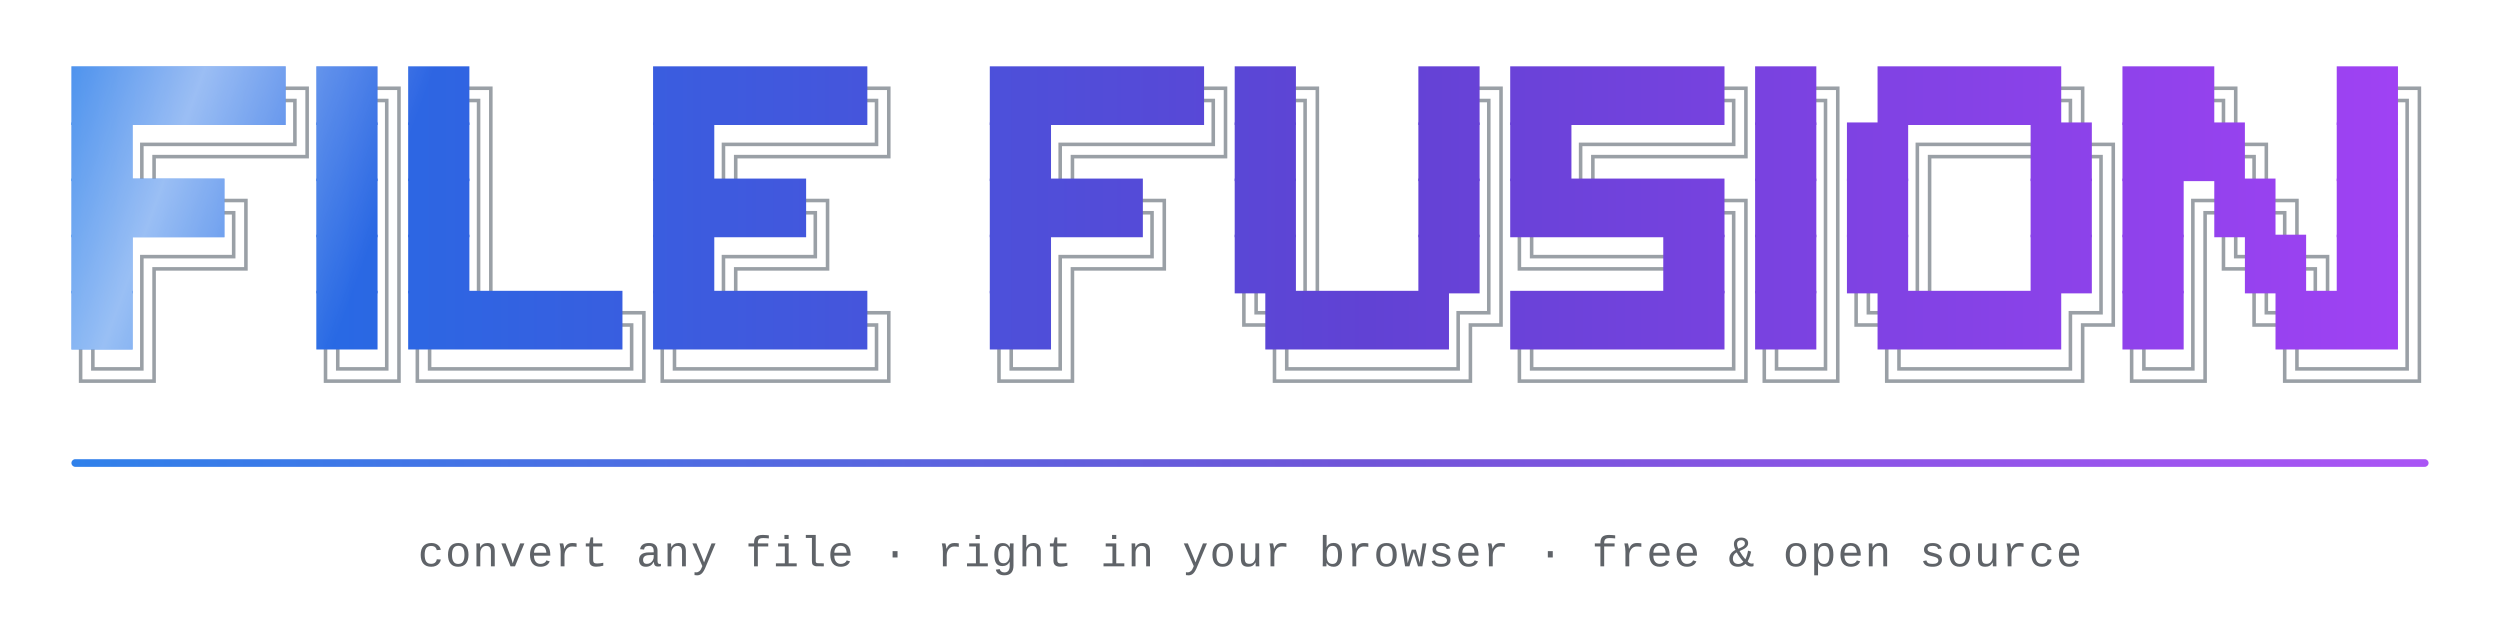
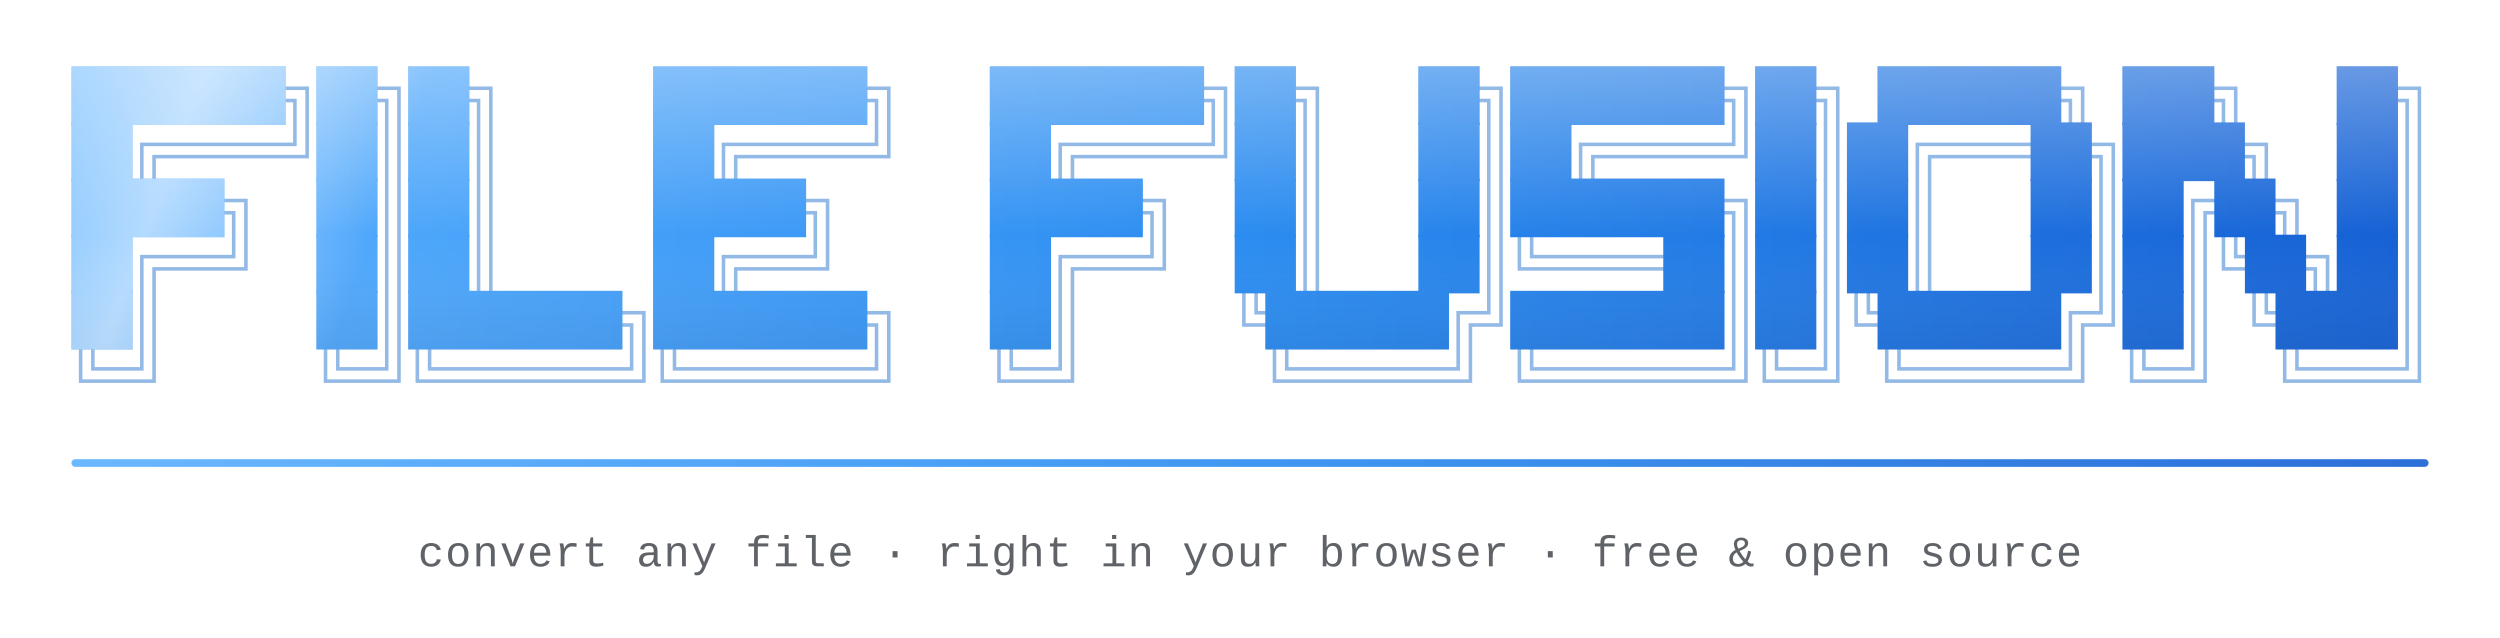
<svg xmlns="http://www.w3.org/2000/svg" viewBox="0 0 980 250" width="980" height="250" role="img" aria-labelledby="t">
  <style>
  .shine { animation: sweep 6s ease-in-out infinite; }
  @keyframes sweep { 0% { transform: translateX(-260px); } 45%, 100% { transform: translateX(1240px); } }
  @media (prefers-reduced-motion: reduce) { .shine { animation: none; opacity: 0; } }
</style>
  <defs>
    <linearGradient id="fill" x1="28" y1="0" x2="952" y2="0" gradientUnits="userSpaceOnUse">
-       <stop offset="0" stop-color="#1a73e8" />
-       <stop offset="0.55" stop-color="#6142d4" />
-       <stop offset="1" stop-color="#a142f4" />
+       <stop offset="0" stop-color="#5ab0ff" />
+       <stop offset="0.5" stop-color="#2b8cf0" />
+       <stop offset="1" stop-color="#1560d4" />
+     </linearGradient>
+     <linearGradient id="sheen" x1="0" y1="26" x2="0" y2="158" gradientUnits="userSpaceOnUse">
+       <stop offset="0" stop-color="#fff" stop-opacity="0.35" />
+       <stop offset="0.5" stop-color="#fff" stop-opacity="0" />
+       <stop offset="1" stop-color="#001a40" stop-opacity="0.16" />
    </linearGradient>
    <linearGradient id="glint" x1="0" y1="0" x2="1" y2="0">
      <stop offset="0" stop-color="#fff" stop-opacity="0" />
      <stop offset="0.5" stop-color="#fff" stop-opacity="0.55" />
      <stop offset="1" stop-color="#fff" stop-opacity="0" />
    </linearGradient>
    <clipPath id="letters">
      <rect x="28" y="26" width="84" height="23" />
      <rect x="124" y="26" width="24" height="23" />
      <rect x="160" y="26" width="24" height="23" />
      <rect x="256" y="26" width="84" height="23" />
      <rect x="388" y="26" width="84" height="23" />
      <rect x="484" y="26" width="24" height="23" />
      <rect x="556" y="26" width="24" height="23" />
      <rect x="592" y="26" width="84" height="23" />
      <rect x="688" y="26" width="24" height="23" />
      <rect x="736" y="26" width="72" height="23" />
      <rect x="832" y="26" width="36" height="23" />
      <rect x="916" y="26" width="24" height="23" />
      <rect x="28" y="48" width="24" height="23" />
      <rect x="124" y="48" width="24" height="23" />
      <rect x="160" y="48" width="24" height="23" />
      <rect x="256" y="48" width="24" height="23" />
      <rect x="388" y="48" width="24" height="23" />
      <rect x="484" y="48" width="24" height="23" />
      <rect x="556" y="48" width="24" height="23" />
      <rect x="592" y="48" width="24" height="23" />
      <rect x="688" y="48" width="24" height="23" />
      <rect x="724" y="48" width="24" height="23" />
      <rect x="796" y="48" width="24" height="23" />
      <rect x="832" y="48" width="48" height="23" />
      <rect x="916" y="48" width="24" height="23" />
      <rect x="28" y="70" width="60" height="23" />
      <rect x="124" y="70" width="24" height="23" />
      <rect x="160" y="70" width="24" height="23" />
      <rect x="256" y="70" width="60" height="23" />
      <rect x="388" y="70" width="60" height="23" />
      <rect x="484" y="70" width="24" height="23" />
      <rect x="556" y="70" width="24" height="23" />
      <rect x="592" y="70" width="84" height="23" />
      <rect x="688" y="70" width="24" height="23" />
      <rect x="724" y="70" width="24" height="23" />
      <rect x="796" y="70" width="24" height="23" />
      <rect x="832" y="70" width="24" height="23" />
      <rect x="868" y="70" width="24" height="23" />
      <rect x="916" y="70" width="24" height="23" />
      <rect x="28" y="92" width="24" height="23" />
      <rect x="124" y="92" width="24" height="23" />
      <rect x="160" y="92" width="24" height="23" />
      <rect x="256" y="92" width="24" height="23" />
      <rect x="388" y="92" width="24" height="23" />
      <rect x="484" y="92" width="24" height="23" />
      <rect x="556" y="92" width="24" height="23" />
      <rect x="652" y="92" width="24" height="23" />
      <rect x="688" y="92" width="24" height="23" />
      <rect x="724" y="92" width="24" height="23" />
      <rect x="796" y="92" width="24" height="23" />
      <rect x="832" y="92" width="24" height="23" />
      <rect x="880" y="92" width="24" height="23" />
      <rect x="916" y="92" width="24" height="23" />
      <rect x="28" y="114" width="24" height="23" />
      <rect x="124" y="114" width="24" height="23" />
      <rect x="160" y="114" width="84" height="23" />
      <rect x="256" y="114" width="84" height="23" />
      <rect x="388" y="114" width="24" height="23" />
      <rect x="496" y="114" width="72" height="23" />
      <rect x="592" y="114" width="84" height="23" />
      <rect x="688" y="114" width="24" height="23" />
      <rect x="736" y="114" width="72" height="23" />
      <rect x="832" y="114" width="24" height="23" />
      <rect x="892" y="114" width="48" height="23" />
    </clipPath>
  </defs>
-   <path d="M112.0,34.6 L120.4,34.6 L120.4,48.0 M112.0,39.4 L115.6,39.4 L115.6,48.0 M148.0,34.6 L156.4,34.6 L156.4,48.0 M148.0,39.4 L151.6,39.4 L151.6,48.0 M184.0,34.6 L192.4,34.6 L192.4,48.0 M184.0,39.4 L187.6,39.4 L187.6,48.0 M340.0,34.6 L348.4,34.6 L348.4,48.0 M340.0,39.4 L343.6,39.4 L343.6,48.0 M472.0,34.6 L480.4,34.6 L480.4,48.0 M472.0,39.4 L475.6,39.4 L475.6,48.0 M508.0,34.6 L516.4,34.6 L516.4,48.0 M508.0,39.4 L511.6,39.4 L511.6,48.0 M580.0,34.6 L588.4,34.6 L588.4,48.0 M580.0,39.4 L583.6,39.4 L583.6,48.0 M676.0,34.6 L684.4,34.6 L684.4,48.0 M676.0,39.4 L679.6,39.4 L679.6,48.0 M712.0,34.6 L720.4,34.6 L720.4,48.0 M712.0,39.4 L715.6,39.4 L715.6,48.0 M808.0,34.6 L816.4,34.6 L816.4,48.0 M808.0,39.4 L811.6,39.4 L811.6,48.0 M868.0,34.6 L876.4,34.6 L876.4,48.0 M868.0,39.4 L871.6,39.4 L871.6,48.0 M940.0,34.6 L948.4,34.6 L948.4,48.0 M940.0,39.4 L943.6,39.4 L943.6,48.0 M64.0,56.6 L55.6,56.6 L55.6,70.0 M64.0,61.4 L60.4,61.4 L60.4,70.0 M64.0,56.6 L76.0,56.6 M64.0,61.4 L76.0,61.4 M76.0,56.6 L88.0,56.6 M76.0,61.4 L88.0,61.4 M88.0,56.6 L100.0,56.6 M88.0,61.4 L100.0,61.4 M100.0,56.6 L112.0,56.6 M100.0,61.4 L112.0,61.4 M120.4,48.0 L120.4,61.4 L112.0,61.4 M115.6,48.0 L115.6,56.6 L112.0,56.6 M151.6,48.0 L151.6,70.0 M156.4,48.0 L156.4,70.0 M187.6,48.0 L187.6,70.0 M192.4,48.0 L192.4,70.0 M292.0,56.6 L283.6,56.6 L283.6,70.0 M292.0,61.4 L288.4,61.4 L288.4,70.0 M292.0,56.6 L304.0,56.6 M292.0,61.4 L304.0,61.4 M304.0,56.6 L316.0,56.6 M304.0,61.4 L316.0,61.4 M316.0,56.6 L328.0,56.6 M316.0,61.4 L328.0,61.4 M328.0,56.6 L340.0,56.6 M328.0,61.4 L340.0,61.4 M348.4,48.0 L348.4,61.4 L340.0,61.4 M343.6,48.0 L343.6,56.6 L340.0,56.6 M424.0,56.6 L415.6,56.6 L415.6,70.0 M424.0,61.4 L420.4,61.4 L420.4,70.0 M424.0,56.6 L436.0,56.6 M424.0,61.4 L436.0,61.4 M436.0,56.6 L448.0,56.6 M436.0,61.4 L448.0,61.4 M448.0,56.6 L460.0,56.6 M448.0,61.4 L460.0,61.4 M460.0,56.6 L472.0,56.6 M460.0,61.4 L472.0,61.4 M480.4,48.0 L480.4,61.4 L472.0,61.4 M475.6,48.0 L475.6,56.6 L472.0,56.6 M511.6,48.0 L511.6,70.0 M516.4,48.0 L516.4,70.0 M583.6,48.0 L583.6,70.0 M588.4,48.0 L588.4,70.0 M628.0,56.6 L619.6,56.6 L619.6,70.0 M628.0,61.4 L624.4,61.4 L624.4,70.0 M628.0,56.6 L640.0,56.6 M628.0,61.4 L640.0,61.4 M640.0,56.6 L652.0,56.6 M640.0,61.4 L652.0,61.4 M652.0,56.6 L664.0,56.6 M652.0,61.4 L664.0,61.4 M664.0,56.6 L676.0,56.6 M664.0,61.4 L676.0,61.4 M684.4,48.0 L684.4,61.4 L676.0,61.4 M679.6,48.0 L679.6,56.6 L676.0,56.6 M715.6,48.0 L715.6,70.0 M720.4,48.0 L720.4,70.0 M760.0,56.6 L751.6,56.6 L751.6,70.0 M760.0,61.4 L756.4,61.4 L756.4,70.0 M760.0,56.6 L772.0,56.6 M760.0,61.4 L772.0,61.4 M772.0,56.6 L784.0,56.6 M772.0,61.4 L784.0,61.4 M784.0,56.6 L796.0,56.6 M784.0,61.4 L796.0,61.4 M820.0,56.6 L828.4,56.6 L828.4,70.0 M820.0,61.4 L823.6,61.4 L823.6,70.0 M880.0,56.6 L888.4,56.6 L888.4,70.0 M880.0,61.4 L883.6,61.4 L883.6,70.0 M943.6,48.0 L943.6,70.0 M948.4,48.0 L948.4,70.0 M88.0,78.6 L96.4,78.6 L96.4,92.0 M88.0,83.4 L91.6,83.4 L91.6,92.0 M151.6,70.0 L151.6,92.0 M156.4,70.0 L156.4,92.0 M187.6,70.0 L187.6,92.0 M192.4,70.0 L192.4,92.0 M316.0,78.6 L324.4,78.6 L324.4,92.0 M316.0,83.4 L319.6,83.4 L319.6,92.0 M448.0,78.6 L456.4,78.6 L456.4,92.0 M448.0,83.4 L451.6,83.4 L451.6,92.0 M511.6,70.0 L511.6,92.0 M516.4,70.0 L516.4,92.0 M583.6,70.0 L583.6,92.0 M588.4,70.0 L588.4,92.0 M676.0,78.6 L684.4,78.6 L684.4,92.0 M676.0,83.4 L679.6,83.4 L679.6,92.0 M715.6,70.0 L715.6,92.0 M720.4,70.0 L720.4,92.0 M751.6,70.0 L751.6,92.0 M756.4,70.0 L756.4,92.0 M823.6,70.0 L823.6,92.0 M828.4,70.0 L828.4,92.0 M868.0,78.6 L859.6,78.6 L859.6,92.0 M868.0,83.4 L864.4,83.4 L864.4,92.0 M892.0,78.6 L900.4,78.6 L900.4,92.0 M892.0,83.4 L895.6,83.4 L895.6,92.0 M943.6,70.0 L943.6,92.0 M948.4,70.0 L948.4,92.0 M64.0,100.6 L55.6,100.6 L55.6,114.0 M64.0,105.4 L60.4,105.4 L60.4,114.0 M64.0,100.6 L76.0,100.6 M64.0,105.4 L76.0,105.4 M76.0,100.6 L88.0,100.6 M76.0,105.4 L88.0,105.4 M96.4,92.0 L96.4,105.4 L88.0,105.4 M91.6,92.0 L91.6,100.6 L88.0,100.6 M151.6,92.0 L151.6,114.0 M156.4,92.0 L156.4,114.0 M187.6,92.0 L187.6,114.0 M192.4,92.0 L192.4,114.0 M292.0,100.6 L283.6,100.6 L283.6,114.0 M292.0,105.4 L288.4,105.4 L288.4,114.0 M292.0,100.6 L304.0,100.6 M292.0,105.4 L304.0,105.4 M304.0,100.6 L316.0,100.6 M304.0,105.4 L316.0,105.4 M324.4,92.0 L324.4,105.4 L316.0,105.4 M319.6,92.0 L319.6,100.6 L316.0,100.6 M424.0,100.6 L415.6,100.6 L415.6,114.0 M424.0,105.4 L420.4,105.4 L420.4,114.0 M424.0,100.6 L436.0,100.6 M424.0,105.4 L436.0,105.4 M436.0,100.6 L448.0,100.6 M436.0,105.4 L448.0,105.4 M456.4,92.0 L456.4,105.4 L448.0,105.4 M451.6,92.0 L451.6,100.6 L448.0,100.6 M511.6,92.0 L511.6,114.0 M516.4,92.0 L516.4,114.0 M583.6,92.0 L583.6,114.0 M588.4,92.0 L588.4,114.0 M595.6,92.0 L595.6,105.4 L604.0,105.4 M600.4,92.0 L600.4,100.6 L604.0,100.6 M604.0,100.6 L616.0,100.6 M604.0,105.4 L616.0,105.4 M616.0,100.6 L628.0,100.6 M616.0,105.4 L628.0,105.4 M628.0,100.6 L640.0,100.6 M628.0,105.4 L640.0,105.4 M640.0,100.6 L652.0,100.6 M640.0,105.4 L652.0,105.4 M679.6,92.0 L679.6,114.0 M684.4,92.0 L684.4,114.0 M715.6,92.0 L715.6,114.0 M720.4,92.0 L720.4,114.0 M751.6,92.0 L751.6,114.0 M756.4,92.0 L756.4,114.0 M823.6,92.0 L823.6,114.0 M828.4,92.0 L828.4,114.0 M859.6,92.0 L859.6,114.0 M864.4,92.0 L864.4,114.0 M871.6,92.0 L871.6,105.4 L880.0,105.4 M876.4,92.0 L876.4,100.6 L880.0,100.6 M904.0,100.6 L912.4,100.6 L912.4,114.0 M904.0,105.4 L907.6,105.4 L907.6,114.0 M943.6,92.0 L943.6,114.0 M948.4,92.0 L948.4,114.0 M55.6,114.0 L55.6,136.0 M60.4,114.0 L60.4,136.0 M151.6,114.0 L151.6,136.0 M156.4,114.0 L156.4,136.0 M244.0,122.6 L252.4,122.6 L252.4,136.0 M244.0,127.4 L247.6,127.4 L247.6,136.0 M340.0,122.6 L348.4,122.6 L348.4,136.0 M340.0,127.4 L343.6,127.4 L343.6,136.0 M415.6,114.0 L415.6,136.0 M420.4,114.0 L420.4,136.0 M487.6,114.0 L487.6,127.4 L496.0,127.4 M492.4,114.0 L492.4,122.6 L496.0,122.6 M580.0,122.6 L571.6,122.6 L571.6,136.0 M580.0,127.4 L576.4,127.4 L576.4,136.0 M588.4,114.0 L588.4,127.4 L580.0,127.4 M583.6,114.0 L583.6,122.6 L580.0,122.6 M679.6,114.0 L679.6,136.0 M684.4,114.0 L684.4,136.0 M715.6,114.0 L715.6,136.0 M720.4,114.0 L720.4,136.0 M727.6,114.0 L727.6,127.4 L736.0,127.4 M732.4,114.0 L732.4,122.6 L736.0,122.6 M820.0,122.6 L811.6,122.6 L811.6,136.0 M820.0,127.4 L816.4,127.4 L816.4,136.0 M828.4,114.0 L828.4,127.4 L820.0,127.4 M823.6,114.0 L823.6,122.6 L820.0,122.6 M859.6,114.0 L859.6,136.0 M864.4,114.0 L864.4,136.0 M883.6,114.0 L883.6,127.4 L892.0,127.4 M888.4,114.0 L888.4,122.6 L892.0,122.6 M943.6,114.0 L943.6,136.0 M948.4,114.0 L948.4,136.0 M31.6,136.0 L31.6,149.4 L40.0,149.4 M36.4,136.0 L36.4,144.6 L40.0,144.6 M40.0,144.6 L52.0,144.6 M40.0,149.4 L52.0,149.4 M60.4,136.0 L60.4,149.4 L52.0,149.4 M55.6,136.0 L55.6,144.6 L52.0,144.6 M127.6,136.0 L127.6,149.4 L136.0,149.4 M132.4,136.0 L132.4,144.6 L136.0,144.6 M136.0,144.6 L148.0,144.6 M136.0,149.4 L148.0,149.4 M156.4,136.0 L156.4,149.4 L148.0,149.4 M151.6,136.0 L151.6,144.6 L148.0,144.6 M163.6,136.0 L163.6,149.4 L172.0,149.4 M168.4,136.0 L168.4,144.6 L172.0,144.6 M172.0,144.6 L184.0,144.6 M172.0,149.4 L184.0,149.4 M184.0,144.6 L196.0,144.6 M184.0,149.4 L196.0,149.4 M196.0,144.6 L208.0,144.6 M196.0,149.4 L208.0,149.4 M208.0,144.6 L220.0,144.6 M208.0,149.4 L220.0,149.4 M220.0,144.6 L232.0,144.6 M220.0,149.4 L232.0,149.4 M232.0,144.6 L244.0,144.6 M232.0,149.4 L244.0,149.4 M252.4,136.0 L252.4,149.4 L244.0,149.4 M247.6,136.0 L247.6,144.6 L244.0,144.6 M259.6,136.0 L259.6,149.4 L268.0,149.4 M264.4,136.0 L264.4,144.6 L268.0,144.6 M268.0,144.6 L280.0,144.6 M268.0,149.4 L280.0,149.4 M280.0,144.6 L292.0,144.6 M280.0,149.4 L292.0,149.4 M292.0,144.6 L304.0,144.6 M292.0,149.4 L304.0,149.4 M304.0,144.6 L316.0,144.6 M304.0,149.4 L316.0,149.4 M316.0,144.6 L328.0,144.6 M316.0,149.4 L328.0,149.4 M328.0,144.6 L340.0,144.6 M328.0,149.4 L340.0,149.4 M348.4,136.0 L348.4,149.4 L340.0,149.4 M343.6,136.0 L343.6,144.6 L340.0,144.6 M391.6,136.0 L391.6,149.4 L400.0,149.4 M396.4,136.0 L396.4,144.6 L400.0,144.6 M400.0,144.6 L412.0,144.6 M400.0,149.4 L412.0,149.4 M420.4,136.0 L420.4,149.4 L412.0,149.4 M415.6,136.0 L415.6,144.6 L412.0,144.6 M499.6,136.0 L499.6,149.4 L508.0,149.4 M504.4,136.0 L504.4,144.6 L508.0,144.6 M508.0,144.6 L520.0,144.6 M508.0,149.4 L520.0,149.4 M520.0,144.6 L532.0,144.6 M520.0,149.4 L532.0,149.4 M532.0,144.6 L544.0,144.6 M532.0,149.4 L544.0,149.4 M544.0,144.6 L556.0,144.6 M544.0,149.4 L556.0,149.4 M556.0,144.6 L568.0,144.6 M556.0,149.4 L568.0,149.4 M576.4,136.0 L576.4,149.4 L568.0,149.4 M571.6,136.0 L571.6,144.6 L568.0,144.6 M595.6,136.0 L595.6,149.4 L604.0,149.4 M600.4,136.0 L600.4,144.6 L604.0,144.6 M604.0,144.6 L616.0,144.6 M604.0,149.4 L616.0,149.4 M616.0,144.6 L628.0,144.6 M616.0,149.4 L628.0,149.4 M628.0,144.6 L640.0,144.6 M628.0,149.4 L640.0,149.4 M640.0,144.6 L652.0,144.6 M640.0,149.4 L652.0,149.4 M652.0,144.6 L664.0,144.6 M652.0,149.4 L664.0,149.4 M664.0,144.6 L676.0,144.6 M664.0,149.4 L676.0,149.4 M684.4,136.0 L684.4,149.4 L676.0,149.4 M679.6,136.0 L679.6,144.6 L676.0,144.6 M691.6,136.0 L691.6,149.4 L700.0,149.4 M696.4,136.0 L696.4,144.6 L700.0,144.6 M700.0,144.6 L712.0,144.6 M700.0,149.4 L712.0,149.4 M720.4,136.0 L720.4,149.4 L712.0,149.4 M715.6,136.0 L715.6,144.6 L712.0,144.6 M739.6,136.0 L739.6,149.4 L748.0,149.4 M744.4,136.0 L744.4,144.6 L748.0,144.6 M748.0,144.6 L760.0,144.6 M748.0,149.4 L760.0,149.4 M760.0,144.6 L772.0,144.6 M760.0,149.4 L772.0,149.4 M772.0,144.6 L784.0,144.6 M772.0,149.4 L784.0,149.4 M784.0,144.6 L796.0,144.6 M784.0,149.4 L796.0,149.4 M796.0,144.6 L808.0,144.6 M796.0,149.4 L808.0,149.4 M816.4,136.0 L816.4,149.4 L808.0,149.4 M811.6,136.0 L811.6,144.6 L808.0,144.6 M835.6,136.0 L835.6,149.4 L844.0,149.4 M840.4,136.0 L840.4,144.6 L844.0,144.6 M844.0,144.6 L856.0,144.6 M844.0,149.4 L856.0,149.4 M864.4,136.0 L864.4,149.4 L856.0,149.4 M859.6,136.0 L859.6,144.6 L856.0,144.6 M895.6,136.0 L895.6,149.4 L904.0,149.4 M900.4,136.0 L900.4,144.6 L904.0,144.6 M904.0,144.6 L916.0,144.6 M904.0,149.4 L916.0,149.4 M916.0,144.6 L928.0,144.6 M916.0,149.4 L928.0,149.4 M928.0,144.6 L940.0,144.6 M928.0,149.4 L940.0,149.4 M948.4,136.0 L948.4,149.4 L940.0,149.4 M943.6,136.0 L943.6,144.6 L940.0,144.6" fill="none" stroke="#9aa0a6" stroke-width="1.4" stroke-linecap="square" />
+   <path d="M112.0,34.6 L120.4,34.6 L120.4,48.0 M112.0,39.4 L115.6,39.4 L115.6,48.0 M148.0,34.6 L156.4,34.6 L156.4,48.0 M148.0,39.4 L151.6,39.4 L151.6,48.0 M184.0,34.6 L192.4,34.6 L192.4,48.0 M184.0,39.4 L187.6,39.4 L187.6,48.0 M340.0,34.6 L348.4,34.6 L348.4,48.0 M340.0,39.4 L343.6,39.4 L343.6,48.0 M472.0,34.6 L480.4,34.6 L480.4,48.0 M472.0,39.4 L475.6,39.4 L475.6,48.0 M508.0,34.6 L516.4,34.6 L516.4,48.0 M508.0,39.4 L511.6,39.4 L511.6,48.0 M580.0,34.6 L588.4,34.6 L588.4,48.0 M580.0,39.4 L583.6,39.4 L583.6,48.0 M676.0,34.6 L684.4,34.6 L684.4,48.0 M676.0,39.4 L679.6,39.4 L679.6,48.0 M712.0,34.6 L720.4,34.6 L720.4,48.0 M712.0,39.4 L715.6,39.4 L715.6,48.0 M808.0,34.6 L816.4,34.6 L816.4,48.0 M808.0,39.4 L811.6,39.4 L811.6,48.0 M868.0,34.6 L876.4,34.6 L876.4,48.0 M868.0,39.4 L871.6,39.4 L871.6,48.0 M940.0,34.6 L948.4,34.6 L948.4,48.0 M940.0,39.4 L943.6,39.4 L943.6,48.0 M64.0,56.6 L55.6,56.6 L55.6,70.0 M64.0,61.4 L60.4,61.4 L60.4,70.0 M64.0,56.6 L76.0,56.6 M64.0,61.4 L76.0,61.4 M76.0,56.6 L88.0,56.6 M76.0,61.4 L88.0,61.4 M88.0,56.6 L100.0,56.6 M88.0,61.4 L100.0,61.4 M100.0,56.6 L112.0,56.6 M100.0,61.4 L112.0,61.4 M120.4,48.0 L120.4,61.4 L112.0,61.4 M115.6,48.0 L115.6,56.6 L112.0,56.6 M151.6,48.0 L151.6,70.0 M156.4,48.0 L156.4,70.0 M187.6,48.0 L187.6,70.0 M192.4,48.0 L192.4,70.0 M292.0,56.6 L283.6,56.6 L283.6,70.0 M292.0,61.4 L288.4,61.4 L288.4,70.0 M292.0,56.6 L304.0,56.6 M292.0,61.4 L304.0,61.4 M304.0,56.6 L316.0,56.6 M304.0,61.4 L316.0,61.4 M316.0,56.6 L328.0,56.6 M316.0,61.4 L328.0,61.4 M328.0,56.6 L340.0,56.6 M328.0,61.4 L340.0,61.4 M348.4,48.0 L348.4,61.4 L340.0,61.4 M343.6,48.0 L343.6,56.6 L340.0,56.6 M424.0,56.6 L415.6,56.6 L415.6,70.0 M424.0,61.4 L420.4,61.4 L420.4,70.0 M424.0,56.6 L436.0,56.6 M424.0,61.4 L436.0,61.4 M436.0,56.6 L448.0,56.6 M436.0,61.4 L448.0,61.4 M448.0,56.6 L460.0,56.6 M448.0,61.4 L460.0,61.4 M460.0,56.6 L472.0,56.6 M460.0,61.4 L472.0,61.4 M480.4,48.0 L480.4,61.4 L472.0,61.4 M475.6,48.0 L475.6,56.6 L472.0,56.6 M511.6,48.0 L511.6,70.0 M516.4,48.0 L516.4,70.0 M583.6,48.0 L583.6,70.0 M588.4,48.0 L588.4,70.0 M628.0,56.6 L619.6,56.6 L619.6,70.0 M628.0,61.4 L624.4,61.4 L624.4,70.0 M628.0,56.6 L640.0,56.6 M628.0,61.4 L640.0,61.4 M640.0,56.6 L652.0,56.6 M640.0,61.4 L652.0,61.4 M652.0,56.6 L664.0,56.6 M652.0,61.4 L664.0,61.4 M664.0,56.6 L676.0,56.6 M664.0,61.4 L676.0,61.4 M684.4,48.0 L684.4,61.4 L676.0,61.4 M679.6,48.0 L679.6,56.6 L676.0,56.6 M715.6,48.0 L715.6,70.0 M720.4,48.0 L720.4,70.0 M760.0,56.6 L751.6,56.6 L751.6,70.0 M760.0,61.4 L756.4,61.4 L756.4,70.0 M760.0,56.6 L772.0,56.6 M760.0,61.4 L772.0,61.4 M772.0,56.6 L784.0,56.6 M772.0,61.4 L784.0,61.4 M784.0,56.6 L796.0,56.6 M784.0,61.4 L796.0,61.4 M820.0,56.6 L828.4,56.6 L828.4,70.0 M820.0,61.4 L823.6,61.4 L823.6,70.0 M880.0,56.6 L888.4,56.6 L888.4,70.0 M880.0,61.4 L883.6,61.4 L883.6,70.0 M943.6,48.0 L943.6,70.0 M948.4,48.0 L948.4,70.0 M88.0,78.6 L96.4,78.6 L96.4,92.0 M88.0,83.4 L91.6,83.4 L91.6,92.0 M151.6,70.0 L151.6,92.0 M156.4,70.0 L156.4,92.0 M187.6,70.0 L187.6,92.0 M192.4,70.0 L192.4,92.0 M316.0,78.6 L324.4,78.6 L324.4,92.0 M316.0,83.4 L319.6,83.4 L319.6,92.0 M448.0,78.6 L456.4,78.6 L456.4,92.0 M448.0,83.4 L451.6,83.4 L451.6,92.0 M511.6,70.0 L511.6,92.0 M516.4,70.0 L516.4,92.0 M583.6,70.0 L583.6,92.0 M588.4,70.0 L588.4,92.0 M676.0,78.6 L684.4,78.6 L684.4,92.0 M676.0,83.4 L679.6,83.4 L679.6,92.0 M715.6,70.0 L715.6,92.0 M720.4,70.0 L720.4,92.0 M751.6,70.0 L751.6,92.0 M756.4,70.0 L756.4,92.0 M823.6,70.0 L823.6,92.0 M828.4,70.0 L828.4,92.0 M868.0,78.6 L859.6,78.6 L859.6,92.0 M868.0,83.4 L864.4,83.4 L864.4,92.0 M892.0,78.6 L900.4,78.6 L900.4,92.0 M892.0,83.4 L895.6,83.4 L895.6,92.0 M943.6,70.0 L943.6,92.0 M948.4,70.0 L948.4,92.0 M64.0,100.6 L55.6,100.6 L55.6,114.0 M64.0,105.4 L60.4,105.4 L60.4,114.0 M64.0,100.6 L76.0,100.6 M64.0,105.4 L76.0,105.4 M76.0,100.6 L88.0,100.6 M76.0,105.4 L88.0,105.4 M96.4,92.0 L96.4,105.4 L88.0,105.4 M91.6,92.0 L91.6,100.6 L88.0,100.6 M151.6,92.0 L151.6,114.0 M156.4,92.0 L156.4,114.0 M187.6,92.0 L187.6,114.0 M192.4,92.0 L192.4,114.0 M292.0,100.6 L283.6,100.6 L283.6,114.0 M292.0,105.4 L288.4,105.4 L288.4,114.0 M292.0,100.6 L304.0,100.6 M292.0,105.4 L304.0,105.4 M304.0,100.6 L316.0,100.6 M304.0,105.4 L316.0,105.4 M324.4,92.0 L324.4,105.4 L316.0,105.4 M319.6,92.0 L319.6,100.6 L316.0,100.6 M424.0,100.6 L415.6,100.6 L415.6,114.0 M424.0,105.4 L420.4,105.4 L420.4,114.0 M424.0,100.6 L436.0,100.6 M424.0,105.4 L436.0,105.4 M436.0,100.6 L448.0,100.6 M436.0,105.4 L448.0,105.4 M456.4,92.0 L456.4,105.4 L448.0,105.4 M451.6,92.0 L451.6,100.6 L448.0,100.6 M511.6,92.0 L511.6,114.0 M516.4,92.0 L516.4,114.0 M583.6,92.0 L583.6,114.0 M588.4,92.0 L588.4,114.0 M595.6,92.0 L595.6,105.4 L604.0,105.4 M600.4,92.0 L600.4,100.6 L604.0,100.6 M604.0,100.6 L616.0,100.6 M604.0,105.4 L616.0,105.4 M616.0,100.6 L628.0,100.6 M616.0,105.4 L628.0,105.4 M628.0,100.6 L640.0,100.6 M628.0,105.4 L640.0,105.4 M640.0,100.6 L652.0,100.6 M640.0,105.4 L652.0,105.4 M679.6,92.0 L679.6,114.0 M684.4,92.0 L684.4,114.0 M715.6,92.0 L715.6,114.0 M720.4,92.0 L720.4,114.0 M751.6,92.0 L751.6,114.0 M756.4,92.0 L756.4,114.0 M823.6,92.0 L823.6,114.0 M828.4,92.0 L828.4,114.0 M859.6,92.0 L859.6,114.0 M864.4,92.0 L864.4,114.0 M871.6,92.0 L871.6,105.4 L880.0,105.4 M876.4,92.0 L876.4,100.6 L880.0,100.6 M904.0,100.6 L912.4,100.6 L912.4,114.0 M904.0,105.4 L907.6,105.4 L907.6,114.0 M943.6,92.0 L943.6,114.0 M948.4,92.0 L948.4,114.0 M55.6,114.0 L55.6,136.0 M60.4,114.0 L60.4,136.0 M151.6,114.0 L151.6,136.0 M156.4,114.0 L156.4,136.0 M244.0,122.6 L252.4,122.6 L252.4,136.0 M244.0,127.4 L247.6,127.4 L247.6,136.0 M340.0,122.6 L348.4,122.6 L348.4,136.0 M340.0,127.4 L343.6,127.4 L343.6,136.0 M415.6,114.0 L415.6,136.0 M420.4,114.0 L420.4,136.0 M487.6,114.0 L487.6,127.4 L496.0,127.4 M492.4,114.0 L492.4,122.6 L496.0,122.6 M580.0,122.6 L571.6,122.6 L571.6,136.0 M580.0,127.4 L576.4,127.4 L576.4,136.0 M588.4,114.0 L588.4,127.4 L580.0,127.4 M583.6,114.0 L583.6,122.6 L580.0,122.6 M679.6,114.0 L679.6,136.0 M684.4,114.0 L684.4,136.0 M715.6,114.0 L715.6,136.0 M720.4,114.0 L720.4,136.0 M727.6,114.0 L727.6,127.4 L736.0,127.4 M732.4,114.0 L732.4,122.6 L736.0,122.6 M820.0,122.6 L811.6,122.6 L811.6,136.0 M820.0,127.4 L816.4,127.4 L816.4,136.0 M828.4,114.0 L828.4,127.4 L820.0,127.4 M823.6,114.0 L823.6,122.6 L820.0,122.6 M859.6,114.0 L859.6,136.0 M864.4,114.0 L864.4,136.0 M883.6,114.0 L883.6,127.4 L892.0,127.4 M888.4,114.0 L888.4,122.6 L892.0,122.6 M943.6,114.0 L943.6,136.0 M948.4,114.0 L948.4,136.0 M31.6,136.0 L31.6,149.4 L40.0,149.4 M36.4,136.0 L36.4,144.6 L40.0,144.6 M40.0,144.6 L52.0,144.6 M40.0,149.4 L52.0,149.4 M60.4,136.0 L60.4,149.4 L52.0,149.4 M55.6,136.0 L55.6,144.6 L52.0,144.6 M127.6,136.0 L127.6,149.4 L136.0,149.4 M132.4,136.0 L132.4,144.6 L136.0,144.6 M136.0,144.6 L148.0,144.6 M136.0,149.4 L148.0,149.4 M156.4,136.0 L156.4,149.4 L148.0,149.4 M151.6,136.0 L151.6,144.6 L148.0,144.6 M163.6,136.0 L163.6,149.4 L172.0,149.4 M168.4,136.0 L168.4,144.6 L172.0,144.6 M172.0,144.6 L184.0,144.6 M172.0,149.4 L184.0,149.4 M184.0,144.6 L196.0,144.6 M184.0,149.4 L196.0,149.4 M196.0,144.6 L208.0,144.6 M196.0,149.4 L208.0,149.4 M208.0,144.6 L220.0,144.6 M208.0,149.4 L220.0,149.4 M220.0,144.6 L232.0,144.6 M220.0,149.4 L232.0,149.4 M232.0,144.6 L244.0,144.6 M232.0,149.4 L244.0,149.4 M252.4,136.0 L252.4,149.4 L244.0,149.4 M247.6,136.0 L247.6,144.6 L244.0,144.6 M259.6,136.0 L259.6,149.4 L268.0,149.4 M264.4,136.0 L264.4,144.6 L268.0,144.6 M268.0,144.6 L280.0,144.6 M268.0,149.4 L280.0,149.4 M280.0,144.6 L292.0,144.6 M280.0,149.4 L292.0,149.4 M292.0,144.6 L304.0,144.6 M292.0,149.4 L304.0,149.4 M304.0,144.6 L316.0,144.6 M304.0,149.4 L316.0,149.4 M316.0,144.6 L328.0,144.6 M316.0,149.4 L328.0,149.4 M328.0,144.6 L340.0,144.6 M328.0,149.4 L340.0,149.4 M348.4,136.0 L348.4,149.4 L340.0,149.4 M343.6,136.0 L343.6,144.6 L340.0,144.6 M391.6,136.0 L391.6,149.4 L400.0,149.4 M396.4,136.0 L396.4,144.6 L400.0,144.6 M400.0,144.6 L412.0,144.6 M400.0,149.4 L412.0,149.4 M420.4,136.0 L420.4,149.4 L412.0,149.4 M415.6,136.0 L415.6,144.6 L412.0,144.6 M499.6,136.0 L499.6,149.4 L508.0,149.4 M504.4,136.0 L504.4,144.6 L508.0,144.6 M508.0,144.6 L520.0,144.6 M508.0,149.4 L520.0,149.4 M520.0,144.6 L532.0,144.6 M520.0,149.4 L532.0,149.4 M532.0,144.6 L544.0,144.6 M532.0,149.4 L544.0,149.4 M544.0,144.6 L556.0,144.6 M544.0,149.4 L556.0,149.4 M556.0,144.6 L568.0,144.6 M556.0,149.4 L568.0,149.4 M576.4,136.0 L576.4,149.4 L568.0,149.4 M571.6,136.0 L571.6,144.6 L568.0,144.6 M595.6,136.0 L595.6,149.4 L604.0,149.4 M600.4,136.0 L600.4,144.6 L604.0,144.6 M604.0,144.6 L616.0,144.6 M604.0,149.4 L616.0,149.4 M616.0,144.6 L628.0,144.6 M616.0,149.4 L628.0,149.4 M628.0,144.6 L640.0,144.6 M628.0,149.4 L640.0,149.4 M640.0,144.6 L652.0,144.6 M640.0,149.4 L652.0,149.4 M652.0,144.6 L664.0,144.6 M652.0,149.4 L664.0,149.4 M664.0,144.6 L676.0,144.6 M664.0,149.4 L676.0,149.4 M684.4,136.0 L684.4,149.4 L676.0,149.4 M679.6,136.0 L679.6,144.6 L676.0,144.6 M691.6,136.0 L691.6,149.4 L700.0,149.4 M696.4,136.0 L696.4,144.6 L700.0,144.6 M700.0,144.6 L712.0,144.6 M700.0,149.4 L712.0,149.4 M720.4,136.0 L720.4,149.4 L712.0,149.4 M715.6,136.0 L715.6,144.6 L712.0,144.6 M739.6,136.0 L739.6,149.4 L748.0,149.4 M744.4,136.0 L744.4,144.6 L748.0,144.6 M748.0,144.6 L760.0,144.6 M748.0,149.4 L760.0,149.4 M760.0,144.6 L772.0,144.6 M760.0,149.4 L772.0,149.4 M772.0,144.6 L784.0,144.6 M772.0,149.4 L784.0,149.4 M784.0,144.6 L796.0,144.6 M784.0,149.4 L796.0,149.4 M796.0,144.6 L808.0,144.6 M796.0,149.4 L808.0,149.4 M816.4,136.0 L816.4,149.4 L808.0,149.4 M811.6,136.0 L811.6,144.6 L808.0,144.6 M835.6,136.0 L835.6,149.4 L844.0,149.4 M840.4,136.0 L840.4,144.6 L844.0,144.6 M844.0,144.6 L856.0,144.6 M844.0,149.4 L856.0,149.4 M864.4,136.0 L864.4,149.4 L856.0,149.4 M859.6,136.0 L859.6,144.6 L856.0,144.6 M895.6,136.0 L895.6,149.4 L904.0,149.4 M900.4,136.0 L900.4,144.6 L904.0,144.6 M904.0,144.6 L916.0,144.6 M904.0,149.4 L916.0,149.4 M916.0,144.6 L928.0,144.6 M916.0,149.4 L928.0,149.4 M928.0,144.6 L940.0,144.6 M928.0,149.4 L940.0,149.4 M948.4,136.0 L948.4,149.4 L940.0,149.4 M943.6,136.0 L943.6,144.6 L940.0,144.6" fill="none" stroke="#93b9e6" stroke-width="1.4" stroke-linecap="square" />
  <g fill="url(#fill)">
    <rect x="28" y="26" width="84" height="23" />
    <rect x="124" y="26" width="24" height="23" />
    <rect x="160" y="26" width="24" height="23" />
    <rect x="256" y="26" width="84" height="23" />
    <rect x="388" y="26" width="84" height="23" />
    <rect x="484" y="26" width="24" height="23" />
    <rect x="556" y="26" width="24" height="23" />
    <rect x="592" y="26" width="84" height="23" />
    <rect x="688" y="26" width="24" height="23" />
    <rect x="736" y="26" width="72" height="23" />
    <rect x="832" y="26" width="36" height="23" />
    <rect x="916" y="26" width="24" height="23" />
    <rect x="28" y="48" width="24" height="23" />
    <rect x="124" y="48" width="24" height="23" />
    <rect x="160" y="48" width="24" height="23" />
    <rect x="256" y="48" width="24" height="23" />
    <rect x="388" y="48" width="24" height="23" />
    <rect x="484" y="48" width="24" height="23" />
    <rect x="556" y="48" width="24" height="23" />
    <rect x="592" y="48" width="24" height="23" />
    <rect x="688" y="48" width="24" height="23" />
    <rect x="724" y="48" width="24" height="23" />
    <rect x="796" y="48" width="24" height="23" />
    <rect x="832" y="48" width="48" height="23" />
    <rect x="916" y="48" width="24" height="23" />
    <rect x="28" y="70" width="60" height="23" />
    <rect x="124" y="70" width="24" height="23" />
    <rect x="160" y="70" width="24" height="23" />
    <rect x="256" y="70" width="60" height="23" />
    <rect x="388" y="70" width="60" height="23" />
    <rect x="484" y="70" width="24" height="23" />
    <rect x="556" y="70" width="24" height="23" />
    <rect x="592" y="70" width="84" height="23" />
    <rect x="688" y="70" width="24" height="23" />
    <rect x="724" y="70" width="24" height="23" />
    <rect x="796" y="70" width="24" height="23" />
    <rect x="832" y="70" width="24" height="23" />
    <rect x="868" y="70" width="24" height="23" />
    <rect x="916" y="70" width="24" height="23" />
    <rect x="28" y="92" width="24" height="23" />
    <rect x="124" y="92" width="24" height="23" />
    <rect x="160" y="92" width="24" height="23" />
    <rect x="256" y="92" width="24" height="23" />
    <rect x="388" y="92" width="24" height="23" />
    <rect x="484" y="92" width="24" height="23" />
    <rect x="556" y="92" width="24" height="23" />
    <rect x="652" y="92" width="24" height="23" />
    <rect x="688" y="92" width="24" height="23" />
    <rect x="724" y="92" width="24" height="23" />
    <rect x="796" y="92" width="24" height="23" />
    <rect x="832" y="92" width="24" height="23" />
    <rect x="880" y="92" width="24" height="23" />
    <rect x="916" y="92" width="24" height="23" />
    <rect x="28" y="114" width="24" height="23" />
    <rect x="124" y="114" width="24" height="23" />
    <rect x="160" y="114" width="84" height="23" />
    <rect x="256" y="114" width="84" height="23" />
    <rect x="388" y="114" width="24" height="23" />
    <rect x="496" y="114" width="72" height="23" />
    <rect x="592" y="114" width="84" height="23" />
    <rect x="688" y="114" width="24" height="23" />
    <rect x="736" y="114" width="72" height="23" />
    <rect x="832" y="114" width="24" height="23" />
    <rect x="892" y="114" width="48" height="23" />
  </g>
  <g clip-path="url(#letters)">
+     <rect x="0" y="26" width="980" height="133" fill="url(#sheen)" />
+   </g>
+   <g clip-path="url(#letters)">
    <g transform="skewX(-20)">
      <rect class="shine" x="0" y="16" width="180" height="152" fill="url(#glint)" />
    </g>
  </g>
  <rect x="28" y="180" width="924" height="3" rx="1.5" fill="url(#fill)" opacity="0.9" />
  <text x="490" y="222" text-anchor="middle" fill="#5f6368" font-family="ui-monospace, SFMono-Regular, Menlo, Consolas, 'Liberation Mono', monospace" font-size="17" letter-spacing="0.5">convert any file  ·  right in your browser  ·  free &amp; open source</text>
</svg>
